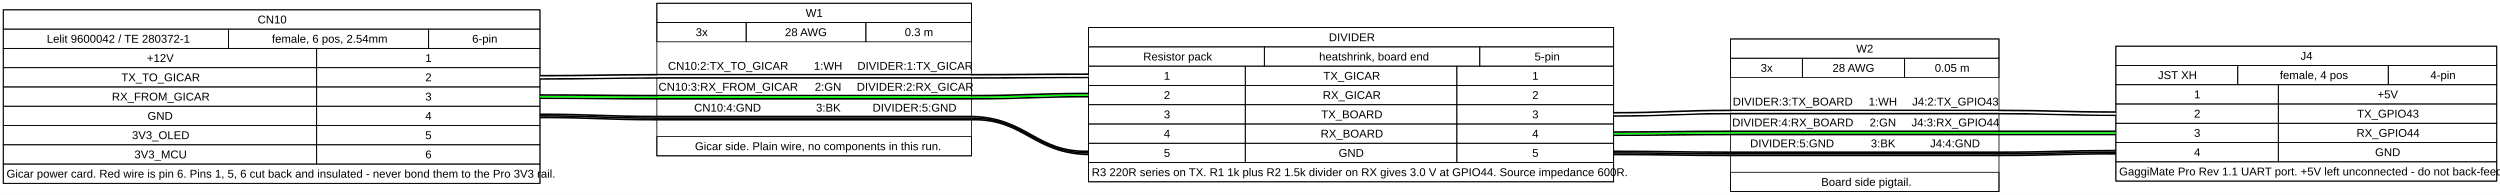
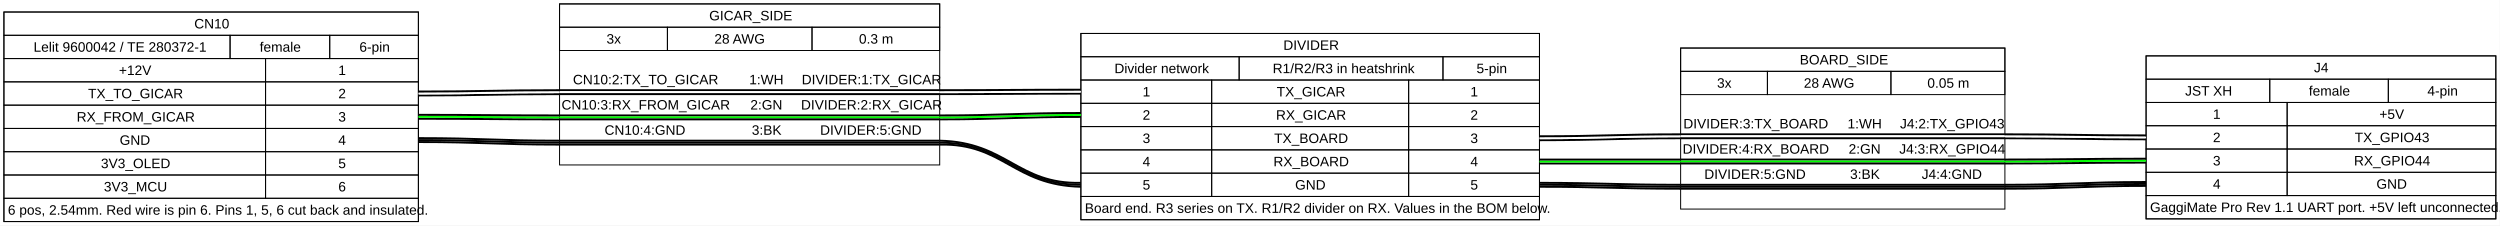
- <svg xmlns="http://www.w3.org/2000/svg" width="3080pt" height="240pt" viewBox="0.00 0.00 3080.00 240.00">
-   <g id="graph0" class="graph" transform="scale(1 1) rotate(0) translate(4 236)">
-     <polygon fill="#ffffff" stroke="none" points="-4,4 -4,-236 3076,-236 3076,4 -4,4" />
+ <svg xmlns="http://www.w3.org/2000/svg" width="2550pt" height="230pt" viewBox="0.00 0.00 2550.00 230.00">
+   <g id="graph0" class="graph" transform="scale(1 1) rotate(0) translate(4 226)">
+     <polygon fill="#ffffff" stroke="none" points="-4,4 -4,-226 2545.75,-226 2545.75,4 -4,4" />
    <g id="node1" class="node">
-       <polygon fill="#ffffff" stroke="black" points="661.25,-223.88 0,-223.88 0,-10.12 661.25,-10.12 661.25,-223.88" />
-       <polygon fill="none" stroke="black" points="0,-200.12 0,-223.88 661.25,-223.88 661.25,-200.12 0,-200.12" />
-       <text xml:space="preserve" text-anchor="start" x="313.38" y="-207.12" font-family="arial" font-size="14.00">CN10</text>
-       <polygon fill="none" stroke="black" points="0,-176.38 0,-200.12 277.42,-200.12 277.42,-176.38 0,-176.38" />
-       <text xml:space="preserve" text-anchor="start" x="53.58" y="-183.38" font-family="arial" font-size="14.00">Lelit 9600042 / TE 280372-1</text>
-       <polygon fill="none" stroke="black" points="277.42,-176.38 277.42,-200.12 524.08,-200.12 524.08,-176.38 277.42,-176.38" />
-       <text xml:space="preserve" text-anchor="start" x="331" y="-183.38" font-family="arial" font-size="14.00">female, 6 pos, 2.54mm</text>
-       <polygon fill="none" stroke="black" points="524.08,-176.38 524.08,-200.12 661.25,-200.12 661.25,-176.38 524.08,-176.38" />
-       <text xml:space="preserve" text-anchor="start" x="577.67" y="-183.38" font-family="arial" font-size="14.00">6-pin</text>
-       <polygon fill="none" stroke="black" points="0,-152.62 0,-176.38 386.12,-176.38 386.12,-152.62 0,-152.62" />
-       <text xml:space="preserve" text-anchor="start" x="176.94" y="-159.62" font-family="arial" font-size="14.00">+12V</text>
-       <polygon fill="none" stroke="black" points="386.12,-152.62 386.12,-176.38 661.25,-176.38 661.25,-152.62 386.12,-152.62" />
-       <text xml:space="preserve" text-anchor="start" x="519.94" y="-159.62" font-family="arial" font-size="14.00">1</text>
-       <polygon fill="none" stroke="black" points="0,-128.88 0,-152.62 386.12,-152.62 386.12,-128.88 0,-128.88" />
-       <text xml:space="preserve" text-anchor="start" x="145.44" y="-135.88" font-family="arial" font-size="14.00">TX_TO_GICAR</text>
-       <polygon fill="none" stroke="black" points="386.12,-128.88 386.12,-152.62 661.25,-152.62 661.25,-128.88 386.12,-128.88" />
-       <text xml:space="preserve" text-anchor="start" x="519.94" y="-135.88" font-family="arial" font-size="14.00">2</text>
-       <polygon fill="none" stroke="black" points="0,-105.12 0,-128.88 386.12,-128.88 386.12,-105.12 0,-105.12" />
-       <text xml:space="preserve" text-anchor="start" x="133.81" y="-112.12" font-family="arial" font-size="14.00">RX_FROM_GICAR</text>
-       <polygon fill="none" stroke="black" points="386.12,-105.12 386.12,-128.88 661.25,-128.88 661.25,-105.12 386.12,-105.12" />
-       <text xml:space="preserve" text-anchor="start" x="519.94" y="-112.12" font-family="arial" font-size="14.00">3</text>
-       <polygon fill="none" stroke="black" points="0,-81.38 0,-105.12 386.12,-105.12 386.12,-81.38 0,-81.38" />
-       <text xml:space="preserve" text-anchor="start" x="177.69" y="-88.38" font-family="arial" font-size="14.00">GND</text>
-       <polygon fill="none" stroke="black" points="386.12,-81.38 386.12,-105.12 661.25,-105.12 661.25,-81.38 386.12,-81.38" />
-       <text xml:space="preserve" text-anchor="start" x="519.94" y="-88.38" font-family="arial" font-size="14.00">4</text>
-       <polygon fill="none" stroke="black" points="0,-57.62 0,-81.38 386.12,-81.38 386.12,-57.62 0,-57.62" />
-       <text xml:space="preserve" text-anchor="start" x="158.56" y="-64.62" font-family="arial" font-size="14.00">3V3_OLED</text>
-       <polygon fill="none" stroke="black" points="386.12,-57.62 386.12,-81.38 661.25,-81.38 661.25,-57.62 386.12,-57.62" />
-       <text xml:space="preserve" text-anchor="start" x="519.94" y="-64.62" font-family="arial" font-size="14.00">5</text>
-       <polygon fill="none" stroke="black" points="0,-33.88 0,-57.62 386.12,-57.62 386.12,-33.88 0,-33.88" />
-       <text xml:space="preserve" text-anchor="start" x="161.56" y="-40.88" font-family="arial" font-size="14.00">3V3_MCU</text>
-       <polygon fill="none" stroke="black" points="386.12,-33.88 386.12,-57.62 661.25,-57.62 661.25,-33.88 386.12,-33.88" />
-       <text xml:space="preserve" text-anchor="start" x="519.94" y="-40.88" font-family="arial" font-size="14.00">6</text>
-       <polygon fill="none" stroke="black" points="0,-10.12 0,-33.88 661.25,-33.88 661.25,-10.12 0,-10.12" />
-       <text xml:space="preserve" text-anchor="start" x="4" y="-17.12" font-family="arial" font-size="14.00">Gicar power card. Red wire is pin 6. Pins 1, 5, 6 cut back and insulated - never bond them to the Pro 3V3 rail.</text>
+       <polygon fill="#ffffff" stroke="black" points="422.75,-213.75 0,-213.75 0,0 422.75,0 422.75,-213.75" />
+       <polygon fill="none" stroke="black" points="0,-190 0,-213.75 422.75,-213.75 422.75,-190 0,-190" />
+       <text xml:space="preserve" text-anchor="start" x="194.12" y="-197" font-family="arial" font-size="14.00">CN10</text>
+       <polygon fill="none" stroke="black" points="0,-166.25 0,-190 230.67,-190 230.67,-166.25 0,-166.25" />
+       <text xml:space="preserve" text-anchor="start" x="30.21" y="-173.25" font-family="arial" font-size="14.00">Lelit 9600042 / TE 280372-1</text>
+       <polygon fill="none" stroke="black" points="230.67,-166.25 230.67,-190 332.33,-190 332.33,-166.25 230.67,-166.25" />
+       <text xml:space="preserve" text-anchor="start" x="260.88" y="-173.25" font-family="arial" font-size="14.00">female</text>
+       <polygon fill="none" stroke="black" points="332.33,-166.25 332.33,-190 422.75,-190 422.75,-166.25 332.33,-166.25" />
+       <text xml:space="preserve" text-anchor="start" x="362.54" y="-173.25" font-family="arial" font-size="14.00">6-pin</text>
+       <polygon fill="none" stroke="black" points="0,-142.5 0,-166.25 266.88,-166.25 266.88,-142.5 0,-142.5" />
+       <text xml:space="preserve" text-anchor="start" x="117.31" y="-149.5" font-family="arial" font-size="14.00">+12V</text>
+       <polygon fill="none" stroke="black" points="266.88,-142.5 266.88,-166.25 422.75,-166.25 422.75,-142.5 266.88,-142.5" />
+       <text xml:space="preserve" text-anchor="start" x="341.06" y="-149.5" font-family="arial" font-size="14.00">1</text>
+       <polygon fill="none" stroke="black" points="0,-118.75 0,-142.5 266.88,-142.5 266.88,-118.75 0,-118.75" />
+       <text xml:space="preserve" text-anchor="start" x="85.81" y="-125.75" font-family="arial" font-size="14.00">TX_TO_GICAR</text>
+       <polygon fill="none" stroke="black" points="266.88,-118.75 266.88,-142.5 422.75,-142.5 422.75,-118.75 266.88,-118.75" />
+       <text xml:space="preserve" text-anchor="start" x="341.06" y="-125.75" font-family="arial" font-size="14.00">2</text>
+       <polygon fill="none" stroke="black" points="0,-95 0,-118.75 266.88,-118.75 266.88,-95 0,-95" />
+       <text xml:space="preserve" text-anchor="start" x="74.19" y="-102" font-family="arial" font-size="14.00">RX_FROM_GICAR</text>
+       <polygon fill="none" stroke="black" points="266.88,-95 266.88,-118.75 422.75,-118.75 422.75,-95 266.88,-95" />
+       <text xml:space="preserve" text-anchor="start" x="341.06" y="-102" font-family="arial" font-size="14.00">3</text>
+       <polygon fill="none" stroke="black" points="0,-71.25 0,-95 266.88,-95 266.88,-71.25 0,-71.25" />
+       <text xml:space="preserve" text-anchor="start" x="118.06" y="-78.25" font-family="arial" font-size="14.00">GND</text>
+       <polygon fill="none" stroke="black" points="266.88,-71.25 266.88,-95 422.75,-95 422.75,-71.25 266.88,-71.25" />
+       <text xml:space="preserve" text-anchor="start" x="341.06" y="-78.25" font-family="arial" font-size="14.00">4</text>
+       <polygon fill="none" stroke="black" points="0,-47.5 0,-71.25 266.88,-71.25 266.88,-47.5 0,-47.5" />
+       <text xml:space="preserve" text-anchor="start" x="98.94" y="-54.5" font-family="arial" font-size="14.00">3V3_OLED</text>
+       <polygon fill="none" stroke="black" points="266.88,-47.5 266.88,-71.25 422.75,-71.25 422.75,-47.5 266.88,-47.5" />
+       <text xml:space="preserve" text-anchor="start" x="341.06" y="-54.5" font-family="arial" font-size="14.00">5</text>
+       <polygon fill="none" stroke="black" points="0,-23.75 0,-47.5 266.88,-47.5 266.88,-23.75 0,-23.75" />
+       <text xml:space="preserve" text-anchor="start" x="101.94" y="-30.75" font-family="arial" font-size="14.00">3V3_MCU</text>
+       <polygon fill="none" stroke="black" points="266.88,-23.75 266.88,-47.5 422.75,-47.5 422.75,-23.75 266.88,-23.75" />
+       <text xml:space="preserve" text-anchor="start" x="341.06" y="-30.75" font-family="arial" font-size="14.00">6</text>
+       <polygon fill="none" stroke="black" points="0,0 0,-23.75 422.75,-23.75 422.75,0 0,0" />
+       <text xml:space="preserve" text-anchor="start" x="4" y="-7" font-family="arial" font-size="14.00">6 pos, 2.54mm. Red wire is pin 6. Pins 1, 5, 6 cut back and insulated.</text>
    </g>
    <g id="node4" class="node">
-       <polygon fill="#ffffff" stroke="black" points="1193,-232 805.25,-232 805.25,-44 1193,-44 1193,-232" />
-       <polygon fill="none" stroke="black" points="805.25,-208.25 805.25,-232 1193,-232 1193,-208.25 805.25,-208.25" />
-       <text xml:space="preserve" text-anchor="start" x="988.62" y="-215.25" font-family="arial" font-size="14.00">W1</text>
-       <polygon fill="none" stroke="black" points="805.25,-184.5 805.25,-208.25 915.25,-208.25 915.25,-184.5 805.25,-184.5" />
-       <text xml:space="preserve" text-anchor="start" x="853.12" y="-191.5" font-family="arial" font-size="14.00">3x</text>
-       <polygon fill="none" stroke="black" points="915.25,-184.5 915.25,-208.25 1062.75,-208.25 1062.75,-184.5 915.25,-184.5" />
-       <text xml:space="preserve" text-anchor="start" x="963.12" y="-191.5" font-family="arial" font-size="14.00">28 AWG</text>
-       <polygon fill="none" stroke="black" points="1062.75,-184.5 1062.75,-208.25 1193,-208.25 1193,-184.5 1062.75,-184.5" />
-       <text xml:space="preserve" text-anchor="start" x="1110.62" y="-191.5" font-family="arial" font-size="14.00">0.3 m</text>
-       <text xml:space="preserve" text-anchor="start" x="889.38" y="-169.75" font-family="arial" font-size="14.00"> </text>
-       <text xml:space="preserve" text-anchor="start" x="818.88" y="-150" font-family="arial" font-size="14.00">CN10:2:TX_TO_GICAR</text>
-       <text xml:space="preserve" text-anchor="start" x="979.25" y="-150" font-family="arial" font-size="14.00">     1:WH    </text>
-       <text xml:space="preserve" text-anchor="start" x="1052.25" y="-150" font-family="arial" font-size="14.00">DIVIDER:1:TX_GICAR</text>
-       <polygon fill="#000000" stroke="none" points="805.25,-143 805.25,-145 1193,-145 1193,-143 805.25,-143" />
-       <polygon fill="#ffffff" stroke="none" points="805.25,-141 805.25,-143 1193,-143 1193,-141 805.25,-141" />
-       <polygon fill="#000000" stroke="none" points="805.25,-139 805.25,-141 1193,-141 1193,-139 805.25,-139" />
-       <text xml:space="preserve" text-anchor="start" x="807.25" y="-124.25" font-family="arial" font-size="14.00">CN10:3:RX_FROM_GICAR</text>
-       <text xml:space="preserve" text-anchor="start" x="980.38" y="-124.25" font-family="arial" font-size="14.00">     2:GN    </text>
-       <text xml:space="preserve" text-anchor="start" x="1051.5" y="-124.25" font-family="arial" font-size="14.00">DIVIDER:2:RX_GICAR</text>
-       <polygon fill="#000000" stroke="none" points="805.25,-117.25 805.25,-119.25 1193,-119.25 1193,-117.25 805.25,-117.25" />
-       <polygon fill="#00ff00" stroke="none" points="805.25,-115.25 805.25,-117.25 1193,-117.25 1193,-115.25 805.25,-115.25" />
-       <polygon fill="#000000" stroke="none" points="805.25,-113.25 805.25,-115.25 1193,-115.25 1193,-113.25 805.25,-113.25" />
-       <text xml:space="preserve" text-anchor="start" x="851.12" y="-98.5" font-family="arial" font-size="14.00">CN10:4:GND</text>
-       <text xml:space="preserve" text-anchor="start" x="981.88" y="-98.5" font-family="arial" font-size="14.00">     3:BK    </text>
-       <text xml:space="preserve" text-anchor="start" x="1071" y="-98.5" font-family="arial" font-size="14.00">DIVIDER:5:GND</text>
-       <polygon fill="#000000" stroke="none" points="805.25,-91.5 805.25,-93.5 1193,-93.5 1193,-91.5 805.25,-91.5" />
-       <polygon fill="#000000" stroke="none" points="805.25,-89.5 805.25,-91.5 1193,-91.5 1193,-89.5 805.25,-89.5" />
-       <polygon fill="#000000" stroke="none" points="805.25,-87.5 805.25,-89.5 1193,-89.5 1193,-87.5 805.25,-87.5" />
-       <text xml:space="preserve" text-anchor="start" x="889.38" y="-72.75" font-family="arial" font-size="14.00"> </text>
-       <polygon fill="none" stroke="black" points="805.25,-44 805.25,-67.75 1193,-67.75 1193,-44 805.25,-44" />
-       <text xml:space="preserve" text-anchor="start" x="852.12" y="-51" font-family="arial" font-size="14.00">Gicar side. Plain wire, no components in this run.</text>
+       <polygon fill="#ffffff" stroke="black" points="954.5,-222 566.75,-222 566.75,-57.75 954.5,-57.75 954.5,-222" />
+       <polygon fill="none" stroke="black" points="566.75,-198.25 566.75,-222 954.5,-222 954.5,-198.25 566.75,-198.25" />
+       <text xml:space="preserve" text-anchor="start" x="719.38" y="-205.25" font-family="arial" font-size="14.00">GICAR_SIDE</text>
+       <polygon fill="none" stroke="black" points="566.75,-174.5 566.75,-198.25 676.75,-198.25 676.75,-174.5 566.75,-174.5" />
+       <text xml:space="preserve" text-anchor="start" x="614.62" y="-181.5" font-family="arial" font-size="14.00">3x</text>
+       <polygon fill="none" stroke="black" points="676.75,-174.5 676.75,-198.25 824.25,-198.25 824.25,-174.5 676.75,-174.5" />
+       <text xml:space="preserve" text-anchor="start" x="724.62" y="-181.5" font-family="arial" font-size="14.00">28 AWG</text>
+       <polygon fill="none" stroke="black" points="824.25,-174.5 824.25,-198.25 954.5,-198.25 954.5,-174.5 824.25,-174.5" />
+       <text xml:space="preserve" text-anchor="start" x="872.12" y="-181.5" font-family="arial" font-size="14.00">0.3 m</text>
+       <text xml:space="preserve" text-anchor="start" x="650.88" y="-159.75" font-family="arial" font-size="14.00"> </text>
+       <text xml:space="preserve" text-anchor="start" x="580.38" y="-140" font-family="arial" font-size="14.00">CN10:2:TX_TO_GICAR</text>
+       <text xml:space="preserve" text-anchor="start" x="740.75" y="-140" font-family="arial" font-size="14.00">     1:WH    </text>
+       <text xml:space="preserve" text-anchor="start" x="813.75" y="-140" font-family="arial" font-size="14.00">DIVIDER:1:TX_GICAR</text>
+       <polygon fill="#000000" stroke="none" points="566.75,-133 566.75,-135 954.5,-135 954.5,-133 566.75,-133" />
+       <polygon fill="#ffffff" stroke="none" points="566.75,-131 566.75,-133 954.5,-133 954.5,-131 566.75,-131" />
+       <polygon fill="#000000" stroke="none" points="566.75,-129 566.75,-131 954.5,-131 954.5,-129 566.75,-129" />
+       <text xml:space="preserve" text-anchor="start" x="568.75" y="-114.25" font-family="arial" font-size="14.00">CN10:3:RX_FROM_GICAR</text>
+       <text xml:space="preserve" text-anchor="start" x="741.88" y="-114.25" font-family="arial" font-size="14.00">     2:GN    </text>
+       <text xml:space="preserve" text-anchor="start" x="813" y="-114.25" font-family="arial" font-size="14.00">DIVIDER:2:RX_GICAR</text>
+       <polygon fill="#000000" stroke="none" points="566.75,-107.25 566.75,-109.25 954.5,-109.25 954.5,-107.25 566.75,-107.25" />
+       <polygon fill="#00ff00" stroke="none" points="566.75,-105.25 566.75,-107.25 954.5,-107.25 954.5,-105.25 566.75,-105.25" />
+       <polygon fill="#000000" stroke="none" points="566.75,-103.25 566.75,-105.25 954.5,-105.25 954.5,-103.25 566.75,-103.25" />
+       <text xml:space="preserve" text-anchor="start" x="612.62" y="-88.5" font-family="arial" font-size="14.00">CN10:4:GND</text>
+       <text xml:space="preserve" text-anchor="start" x="743.38" y="-88.5" font-family="arial" font-size="14.00">     3:BK    </text>
+       <text xml:space="preserve" text-anchor="start" x="832.5" y="-88.5" font-family="arial" font-size="14.00">DIVIDER:5:GND</text>
+       <polygon fill="#000000" stroke="none" points="566.75,-81.5 566.75,-83.5 954.5,-83.5 954.5,-81.5 566.75,-81.5" />
+       <polygon fill="#000000" stroke="none" points="566.75,-79.5 566.75,-81.5 954.5,-81.5 954.5,-79.5 566.75,-79.5" />
+       <polygon fill="#000000" stroke="none" points="566.75,-77.5 566.75,-79.5 954.5,-79.5 954.5,-77.5 566.75,-77.5" />
+       <text xml:space="preserve" text-anchor="start" x="650.88" y="-62.75" font-family="arial" font-size="14.00"> </text>
    </g>
    <g id="edge1" class="edge">
-       <path fill="none" stroke="#000000" stroke-width="2" d="M661.25,-138.75C725.41,-138.76 741.4,-140.01 805.25,-140" />
-       <path fill="none" stroke="#ffffff" stroke-width="2" d="M661.25,-140.75C725.25,-140.75 741.25,-142 805.25,-142" />
-       <path fill="none" stroke="#000000" stroke-width="2" d="M661.25,-142.75C725.1,-142.74 741.09,-143.99 805.25,-144" />
+       <path fill="none" stroke="#000000" stroke-width="2" d="M422.75,-128.63C486.92,-128.63 502.92,-130.01 566.75,-130" />
+       <path fill="none" stroke="#ffffff" stroke-width="2" d="M422.75,-130.62C486.75,-130.62 502.75,-132 566.75,-132" />
+       <path fill="none" stroke="#000000" stroke-width="2" d="M422.75,-132.62C486.58,-132.62 502.58,-133.99 566.75,-134" />
    </g>
    <g id="edge3" class="edge">
-       <path fill="none" stroke="#000000" stroke-width="2" d="M661.25,-115C725.16,-115 741.16,-114.25 805.25,-114.25" />
-       <path fill="none" stroke="#00ff00" stroke-width="2" d="M661.25,-117C725.25,-117 741.25,-116.25 805.25,-116.25" />
-       <path fill="none" stroke="#000000" stroke-width="2" d="M661.25,-119C725.34,-119 741.34,-118.25 805.25,-118.25" />
+       <path fill="none" stroke="#000000" stroke-width="2" d="M422.75,-104.88C486.67,-104.88 502.67,-104.25 566.75,-104.25" />
+       <path fill="none" stroke="#00ff00" stroke-width="2" d="M422.75,-106.87C486.75,-106.87 502.75,-106.25 566.75,-106.25" />
+       <path fill="none" stroke="#000000" stroke-width="2" d="M422.75,-108.87C486.83,-108.87 502.83,-108.25 566.75,-108.25" />
    </g>
    <g id="edge5" class="edge">
-       <path fill="none" stroke="#000000" stroke-width="2" d="M661.25,-91.25C724.92,-91.28 740.9,-88.53 805.25,-88.5" />
-       <path fill="none" stroke="#000000" stroke-width="2" d="M661.25,-93.25C725.26,-93.25 741.24,-90.5 805.25,-90.5" />
-       <path fill="none" stroke="#000000" stroke-width="2" d="M661.25,-95.25C725.6,-95.22 741.58,-92.47 805.25,-92.5" />
+       <path fill="none" stroke="#000000" stroke-width="2" d="M422.75,-81.13C486.44,-81.15 502.42,-78.53 566.75,-78.5" />
+       <path fill="none" stroke="#000000" stroke-width="2" d="M422.75,-83.12C486.76,-83.13 502.74,-80.5 566.75,-80.5" />
+       <path fill="none" stroke="#000000" stroke-width="2" d="M422.75,-85.12C487.08,-85.1 503.06,-82.47 566.75,-82.5" />
    </g>
    <g id="node2" class="node">
-       <polygon fill="#ffffff" stroke="black" points="1984,-202 1337,-202 1337,-12 1984,-12 1984,-202" />
-       <polygon fill="none" stroke="black" points="1337,-178.25 1337,-202 1984,-202 1984,-178.25 1337,-178.25" />
-       <text xml:space="preserve" text-anchor="start" x="1633.12" y="-185.25" font-family="arial" font-size="14.00">DIVIDER</text>
-       <polygon fill="none" stroke="black" points="1337,-154.5 1337,-178.25 1553.67,-178.25 1553.67,-154.5 1337,-154.5" />
-       <text xml:space="preserve" text-anchor="start" x="1404.46" y="-161.5" font-family="arial" font-size="14.00">Resistor pack</text>
-       <polygon fill="none" stroke="black" points="1553.67,-154.5 1553.67,-178.25 1819.08,-178.25 1819.08,-154.5 1553.67,-154.5" />
-       <text xml:space="preserve" text-anchor="start" x="1621.12" y="-161.5" font-family="arial" font-size="14.00">heatshrink, board end</text>
-       <polygon fill="none" stroke="black" points="1819.08,-154.5 1819.08,-178.25 1984,-178.25 1984,-154.5 1819.08,-154.5" />
-       <text xml:space="preserve" text-anchor="start" x="1886.54" y="-161.5" font-family="arial" font-size="14.00">5-pin</text>
-       <polygon fill="none" stroke="black" points="1337,-130.75 1337,-154.5 1530.17,-154.5 1530.17,-130.75 1337,-130.75" />
-       <text xml:space="preserve" text-anchor="start" x="1429.83" y="-137.75" font-family="arial" font-size="14.00">1</text>
-       <polygon fill="none" stroke="black" points="1530.17,-130.75 1530.17,-154.5 1790.83,-154.5 1790.83,-130.75 1530.17,-130.75" />
-       <text xml:space="preserve" text-anchor="start" x="1626.38" y="-137.75" font-family="arial" font-size="14.00">TX_GICAR</text>
-       <polygon fill="none" stroke="black" points="1790.83,-130.75 1790.83,-154.5 1984,-154.5 1984,-130.75 1790.83,-130.75" />
-       <text xml:space="preserve" text-anchor="start" x="1883.67" y="-137.75" font-family="arial" font-size="14.00">1</text>
-       <polygon fill="none" stroke="black" points="1337,-107 1337,-130.75 1530.17,-130.75 1530.17,-107 1337,-107" />
-       <text xml:space="preserve" text-anchor="start" x="1429.83" y="-114" font-family="arial" font-size="14.00">2</text>
-       <polygon fill="none" stroke="black" points="1530.17,-107 1530.17,-130.75 1790.83,-130.75 1790.83,-107 1530.17,-107" />
-       <text xml:space="preserve" text-anchor="start" x="1625.62" y="-114" font-family="arial" font-size="14.00">RX_GICAR</text>
-       <polygon fill="none" stroke="black" points="1790.83,-107 1790.83,-130.75 1984,-130.75 1984,-107 1790.83,-107" />
-       <text xml:space="preserve" text-anchor="start" x="1883.67" y="-114" font-family="arial" font-size="14.00">2</text>
-       <polygon fill="none" stroke="black" points="1337,-83.25 1337,-107 1530.17,-107 1530.17,-83.25 1337,-83.25" />
-       <text xml:space="preserve" text-anchor="start" x="1429.83" y="-90.25" font-family="arial" font-size="14.00">3</text>
-       <polygon fill="none" stroke="black" points="1530.17,-83.25 1530.17,-107 1790.83,-107 1790.83,-83.25 1530.17,-83.25" />
-       <text xml:space="preserve" text-anchor="start" x="1623.75" y="-90.25" font-family="arial" font-size="14.00">TX_BOARD</text>
-       <polygon fill="none" stroke="black" points="1790.83,-83.25 1790.83,-107 1984,-107 1984,-83.25 1790.83,-83.25" />
-       <text xml:space="preserve" text-anchor="start" x="1883.67" y="-90.25" font-family="arial" font-size="14.00">3</text>
-       <polygon fill="none" stroke="black" points="1337,-59.5 1337,-83.25 1530.17,-83.25 1530.17,-59.5 1337,-59.5" />
-       <text xml:space="preserve" text-anchor="start" x="1429.83" y="-66.5" font-family="arial" font-size="14.00">4</text>
-       <polygon fill="none" stroke="black" points="1530.17,-59.5 1530.17,-83.25 1790.83,-83.25 1790.83,-59.5 1530.17,-59.5" />
-       <text xml:space="preserve" text-anchor="start" x="1623" y="-66.5" font-family="arial" font-size="14.00">RX_BOARD</text>
-       <polygon fill="none" stroke="black" points="1790.83,-59.5 1790.83,-83.25 1984,-83.25 1984,-59.5 1790.83,-59.5" />
-       <text xml:space="preserve" text-anchor="start" x="1883.67" y="-66.5" font-family="arial" font-size="14.00">4</text>
-       <polygon fill="none" stroke="black" points="1337,-35.75 1337,-59.5 1530.17,-59.5 1530.17,-35.75 1337,-35.75" />
-       <text xml:space="preserve" text-anchor="start" x="1429.83" y="-42.75" font-family="arial" font-size="14.00">5</text>
-       <polygon fill="none" stroke="black" points="1530.17,-35.75 1530.17,-59.5 1790.83,-59.5 1790.83,-35.75 1530.17,-35.75" />
-       <text xml:space="preserve" text-anchor="start" x="1645.12" y="-42.75" font-family="arial" font-size="14.00">GND</text>
-       <polygon fill="none" stroke="black" points="1790.83,-35.75 1790.83,-59.5 1984,-59.5 1984,-35.75 1790.83,-35.75" />
-       <text xml:space="preserve" text-anchor="start" x="1883.67" y="-42.75" font-family="arial" font-size="14.00">5</text>
-       <polygon fill="none" stroke="black" points="1337,-12 1337,-35.75 1984,-35.75 1984,-12 1337,-12" />
-       <text xml:space="preserve" text-anchor="start" x="1341" y="-19" font-family="arial" font-size="14.00">R3 220R series on TX. R1 1k plus R2 1.5k divider on RX gives 3.0 V at GPIO44. Source impedance 600R.</text>
+       <polygon fill="#ffffff" stroke="black" points="1566.25,-191.88 1098.5,-191.88 1098.5,-1.88 1566.25,-1.88 1566.25,-191.88" />
+       <polygon fill="none" stroke="black" points="1098.5,-168.12 1098.5,-191.88 1566.25,-191.88 1566.25,-168.12 1098.5,-168.12" />
+       <text xml:space="preserve" text-anchor="start" x="1305" y="-175.12" font-family="arial" font-size="14.00">DIVIDER</text>
+       <polygon fill="none" stroke="black" points="1098.5,-144.38 1098.5,-168.12 1259.92,-168.12 1259.92,-144.38 1098.5,-144.38" />
+       <text xml:space="preserve" text-anchor="start" x="1132.71" y="-151.38" font-family="arial" font-size="14.00">Divider network</text>
+       <polygon fill="none" stroke="black" points="1259.92,-144.38 1259.92,-168.12 1467.83,-168.12 1467.83,-144.38 1259.92,-144.38" />
+       <text xml:space="preserve" text-anchor="start" x="1294.12" y="-151.38" font-family="arial" font-size="14.00">R1/R2/R3 in heatshrink</text>
+       <polygon fill="none" stroke="black" points="1467.83,-144.38 1467.83,-168.12 1566.25,-168.12 1566.25,-144.38 1467.83,-144.38" />
+       <text xml:space="preserve" text-anchor="start" x="1502.04" y="-151.38" font-family="arial" font-size="14.00">5-pin</text>
+       <polygon fill="none" stroke="black" points="1098.5,-120.62 1098.5,-144.38 1231.92,-144.38 1231.92,-120.62 1098.5,-120.62" />
+       <text xml:space="preserve" text-anchor="start" x="1161.46" y="-127.62" font-family="arial" font-size="14.00">1</text>
+       <polygon fill="none" stroke="black" points="1231.92,-120.62 1231.92,-144.38 1432.83,-144.38 1432.83,-120.62 1231.92,-120.62" />
+       <text xml:space="preserve" text-anchor="start" x="1298.25" y="-127.62" font-family="arial" font-size="14.00">TX_GICAR</text>
+       <polygon fill="none" stroke="black" points="1432.83,-120.62 1432.83,-144.38 1566.25,-144.38 1566.25,-120.62 1432.83,-120.62" />
+       <text xml:space="preserve" text-anchor="start" x="1495.79" y="-127.62" font-family="arial" font-size="14.00">1</text>
+       <polygon fill="none" stroke="black" points="1098.5,-96.88 1098.5,-120.62 1231.92,-120.62 1231.92,-96.88 1098.5,-96.88" />
+       <text xml:space="preserve" text-anchor="start" x="1161.46" y="-103.88" font-family="arial" font-size="14.00">2</text>
+       <polygon fill="none" stroke="black" points="1231.92,-96.88 1231.92,-120.62 1432.83,-120.62 1432.83,-96.88 1231.92,-96.88" />
+       <text xml:space="preserve" text-anchor="start" x="1297.5" y="-103.88" font-family="arial" font-size="14.00">RX_GICAR</text>
+       <polygon fill="none" stroke="black" points="1432.83,-96.88 1432.83,-120.62 1566.25,-120.62 1566.25,-96.88 1432.83,-96.88" />
+       <text xml:space="preserve" text-anchor="start" x="1495.79" y="-103.88" font-family="arial" font-size="14.00">2</text>
+       <polygon fill="none" stroke="black" points="1098.5,-73.12 1098.5,-96.88 1231.92,-96.88 1231.92,-73.12 1098.5,-73.12" />
+       <text xml:space="preserve" text-anchor="start" x="1161.46" y="-80.12" font-family="arial" font-size="14.00">3</text>
+       <polygon fill="none" stroke="black" points="1231.92,-73.12 1231.92,-96.88 1432.83,-96.88 1432.83,-73.12 1231.92,-73.12" />
+       <text xml:space="preserve" text-anchor="start" x="1295.62" y="-80.12" font-family="arial" font-size="14.00">TX_BOARD</text>
+       <polygon fill="none" stroke="black" points="1432.83,-73.12 1432.83,-96.88 1566.25,-96.88 1566.25,-73.12 1432.83,-73.12" />
+       <text xml:space="preserve" text-anchor="start" x="1495.79" y="-80.12" font-family="arial" font-size="14.00">3</text>
+       <polygon fill="none" stroke="black" points="1098.5,-49.38 1098.5,-73.12 1231.92,-73.12 1231.92,-49.38 1098.5,-49.38" />
+       <text xml:space="preserve" text-anchor="start" x="1161.46" y="-56.38" font-family="arial" font-size="14.00">4</text>
+       <polygon fill="none" stroke="black" points="1231.92,-49.38 1231.92,-73.12 1432.83,-73.12 1432.83,-49.38 1231.92,-49.38" />
+       <text xml:space="preserve" text-anchor="start" x="1294.88" y="-56.38" font-family="arial" font-size="14.00">RX_BOARD</text>
+       <polygon fill="none" stroke="black" points="1432.83,-49.38 1432.83,-73.12 1566.25,-73.12 1566.25,-49.38 1432.83,-49.38" />
+       <text xml:space="preserve" text-anchor="start" x="1495.79" y="-56.38" font-family="arial" font-size="14.00">4</text>
+       <polygon fill="none" stroke="black" points="1098.5,-25.62 1098.5,-49.38 1231.92,-49.38 1231.92,-25.62 1098.5,-25.62" />
+       <text xml:space="preserve" text-anchor="start" x="1161.46" y="-32.62" font-family="arial" font-size="14.00">5</text>
+       <polygon fill="none" stroke="black" points="1231.92,-25.62 1231.92,-49.38 1432.83,-49.38 1432.83,-25.62 1231.92,-25.62" />
+       <text xml:space="preserve" text-anchor="start" x="1317" y="-32.62" font-family="arial" font-size="14.00">GND</text>
+       <polygon fill="none" stroke="black" points="1432.83,-25.62 1432.83,-49.38 1566.25,-49.38 1566.25,-25.62 1432.83,-25.62" />
+       <text xml:space="preserve" text-anchor="start" x="1495.79" y="-32.62" font-family="arial" font-size="14.00">5</text>
+       <polygon fill="none" stroke="black" points="1098.5,-1.88 1098.5,-25.62 1566.25,-25.62 1566.25,-1.88 1098.5,-1.88" />
+       <text xml:space="preserve" text-anchor="start" x="1102.5" y="-8.88" font-family="arial" font-size="14.00">Board end. R3 series on TX. R1/R2 divider on RX. Values in the BOM below.</text>
    </g>
    <g id="node5" class="node">
-       <polygon fill="#ffffff" stroke="black" points="2458.75,-188 2128,-188 2128,0 2458.75,0 2458.75,-188" />
-       <polygon fill="none" stroke="black" points="2128,-164.25 2128,-188 2458.75,-188 2458.75,-164.25 2128,-164.25" />
-       <text xml:space="preserve" text-anchor="start" x="2282.88" y="-171.25" font-family="arial" font-size="14.00">W2</text>
-       <polygon fill="none" stroke="black" points="2128,-140.5 2128,-164.25 2216.5,-164.25 2216.5,-140.5 2128,-140.5" />
-       <text xml:space="preserve" text-anchor="start" x="2165.12" y="-147.5" font-family="arial" font-size="14.00">3x</text>
-       <polygon fill="none" stroke="black" points="2216.5,-140.5 2216.5,-164.25 2342.5,-164.25 2342.5,-140.5 2216.5,-140.5" />
-       <text xml:space="preserve" text-anchor="start" x="2253.62" y="-147.5" font-family="arial" font-size="14.00">28 AWG</text>
-       <polygon fill="none" stroke="black" points="2342.5,-140.5 2342.5,-164.25 2458.75,-164.25 2458.75,-140.5 2342.5,-140.5" />
-       <text xml:space="preserve" text-anchor="start" x="2379.62" y="-147.5" font-family="arial" font-size="14.00">0.05 m</text>
-       <text xml:space="preserve" text-anchor="start" x="2200.5" y="-125.75" font-family="arial" font-size="14.00"> </text>
-       <text xml:space="preserve" text-anchor="start" x="2130.75" y="-106" font-family="arial" font-size="14.00">DIVIDER:3:TX_BOARD</text>
-       <text xml:space="preserve" text-anchor="start" x="2278.75" y="-106" font-family="arial" font-size="14.00">     1:WH    </text>
-       <text xml:space="preserve" text-anchor="start" x="2351.75" y="-106" font-family="arial" font-size="14.00">J4:2:TX_GPIO43</text>
-       <polygon fill="#000000" stroke="none" points="2128,-99 2128,-101 2458.75,-101 2458.75,-99 2128,-99" />
-       <polygon fill="#ffffff" stroke="none" points="2128,-97 2128,-99 2458.75,-99 2458.75,-97 2128,-97" />
-       <polygon fill="#000000" stroke="none" points="2128,-95 2128,-97 2458.75,-97 2458.75,-95 2128,-95" />
-       <text xml:space="preserve" text-anchor="start" x="2130" y="-80.25" font-family="arial" font-size="14.00">DIVIDER:4:RX_BOARD</text>
-       <text xml:space="preserve" text-anchor="start" x="2279.88" y="-80.25" font-family="arial" font-size="14.00">     2:GN    </text>
-       <text xml:space="preserve" text-anchor="start" x="2351" y="-80.25" font-family="arial" font-size="14.00">J4:3:RX_GPIO44</text>
-       <polygon fill="#000000" stroke="none" points="2128,-73.25 2128,-75.25 2458.75,-75.25 2458.75,-73.25 2128,-73.25" />
-       <polygon fill="#00ff00" stroke="none" points="2128,-71.25 2128,-73.25 2458.75,-73.25 2458.75,-71.25 2128,-71.25" />
-       <polygon fill="#000000" stroke="none" points="2128,-69.25 2128,-71.25 2458.75,-71.25 2458.75,-69.25 2128,-69.25" />
-       <text xml:space="preserve" text-anchor="start" x="2152.12" y="-54.5" font-family="arial" font-size="14.00">DIVIDER:5:GND</text>
-       <text xml:space="preserve" text-anchor="start" x="2281.38" y="-54.5" font-family="arial" font-size="14.00">     3:BK    </text>
-       <text xml:space="preserve" text-anchor="start" x="2373.88" y="-54.5" font-family="arial" font-size="14.00">J4:4:GND</text>
-       <polygon fill="#000000" stroke="none" points="2128,-47.5 2128,-49.5 2458.75,-49.5 2458.75,-47.5 2128,-47.5" />
-       <polygon fill="#000000" stroke="none" points="2128,-45.5 2128,-47.5 2458.75,-47.5 2458.75,-45.5 2128,-45.5" />
-       <polygon fill="#000000" stroke="none" points="2128,-43.5 2128,-45.5 2458.75,-45.5 2458.75,-43.5 2128,-43.5" />
-       <text xml:space="preserve" text-anchor="start" x="2200.5" y="-28.75" font-family="arial" font-size="14.00"> </text>
-       <polygon fill="none" stroke="black" points="2128,0 2128,-23.75 2458.75,-23.75 2458.75,0 2128,0" />
-       <text xml:space="preserve" text-anchor="start" x="2239.75" y="-7" font-family="arial" font-size="14.00">Board side pigtail.</text>
+       <polygon fill="#ffffff" stroke="black" points="2041,-177 1710.25,-177 1710.25,-12.75 2041,-12.75 2041,-177" />
+       <polygon fill="none" stroke="black" points="1710.25,-153.25 1710.25,-177 2041,-177 2041,-153.25 1710.25,-153.25" />
+       <text xml:space="preserve" text-anchor="start" x="1831.75" y="-160.25" font-family="arial" font-size="14.00">BOARD_SIDE</text>
+       <polygon fill="none" stroke="black" points="1710.25,-129.5 1710.25,-153.25 1798.75,-153.25 1798.75,-129.5 1710.25,-129.5" />
+       <text xml:space="preserve" text-anchor="start" x="1747.38" y="-136.5" font-family="arial" font-size="14.00">3x</text>
+       <polygon fill="none" stroke="black" points="1798.75,-129.5 1798.75,-153.25 1924.75,-153.25 1924.75,-129.5 1798.75,-129.5" />
+       <text xml:space="preserve" text-anchor="start" x="1835.88" y="-136.5" font-family="arial" font-size="14.00">28 AWG</text>
+       <polygon fill="none" stroke="black" points="1924.75,-129.5 1924.75,-153.25 2041,-153.25 2041,-129.5 1924.75,-129.5" />
+       <text xml:space="preserve" text-anchor="start" x="1961.88" y="-136.5" font-family="arial" font-size="14.00">0.05 m</text>
+       <text xml:space="preserve" text-anchor="start" x="1782.75" y="-114.75" font-family="arial" font-size="14.00"> </text>
+       <text xml:space="preserve" text-anchor="start" x="1713" y="-95" font-family="arial" font-size="14.00">DIVIDER:3:TX_BOARD</text>
+       <text xml:space="preserve" text-anchor="start" x="1861" y="-95" font-family="arial" font-size="14.00">     1:WH    </text>
+       <text xml:space="preserve" text-anchor="start" x="1934" y="-95" font-family="arial" font-size="14.00">J4:2:TX_GPIO43</text>
+       <polygon fill="#000000" stroke="none" points="1710.25,-88 1710.25,-90 2041,-90 2041,-88 1710.25,-88" />
+       <polygon fill="#ffffff" stroke="none" points="1710.25,-86 1710.25,-88 2041,-88 2041,-86 1710.25,-86" />
+       <polygon fill="#000000" stroke="none" points="1710.25,-84 1710.25,-86 2041,-86 2041,-84 1710.25,-84" />
+       <text xml:space="preserve" text-anchor="start" x="1712.25" y="-69.25" font-family="arial" font-size="14.00">DIVIDER:4:RX_BOARD</text>
+       <text xml:space="preserve" text-anchor="start" x="1862.12" y="-69.25" font-family="arial" font-size="14.00">     2:GN    </text>
+       <text xml:space="preserve" text-anchor="start" x="1933.25" y="-69.25" font-family="arial" font-size="14.00">J4:3:RX_GPIO44</text>
+       <polygon fill="#000000" stroke="none" points="1710.25,-62.25 1710.25,-64.25 2041,-64.25 2041,-62.25 1710.25,-62.25" />
+       <polygon fill="#00ff00" stroke="none" points="1710.25,-60.25 1710.25,-62.25 2041,-62.25 2041,-60.25 1710.25,-60.25" />
+       <polygon fill="#000000" stroke="none" points="1710.25,-58.25 1710.25,-60.25 2041,-60.25 2041,-58.25 1710.25,-58.25" />
+       <text xml:space="preserve" text-anchor="start" x="1734.38" y="-43.5" font-family="arial" font-size="14.00">DIVIDER:5:GND</text>
+       <text xml:space="preserve" text-anchor="start" x="1863.62" y="-43.5" font-family="arial" font-size="14.00">     3:BK    </text>
+       <text xml:space="preserve" text-anchor="start" x="1956.12" y="-43.5" font-family="arial" font-size="14.00">J4:4:GND</text>
+       <polygon fill="#000000" stroke="none" points="1710.25,-36.5 1710.25,-38.5 2041,-38.5 2041,-36.5 1710.25,-36.5" />
+       <polygon fill="#000000" stroke="none" points="1710.25,-34.5 1710.25,-36.5 2041,-36.5 2041,-34.5 1710.25,-34.5" />
+       <polygon fill="#000000" stroke="none" points="1710.25,-32.5 1710.25,-34.5 2041,-34.5 2041,-32.5 1710.25,-32.5" />
+       <text xml:space="preserve" text-anchor="start" x="1782.75" y="-17.75" font-family="arial" font-size="14.00"> </text>
    </g>
    <g id="edge7" class="edge">
-       <path fill="none" stroke="#000000" stroke-width="2" d="M1984,-93.13C2048.37,-93.16 2064.34,-96.03 2128,-96" />
-       <path fill="none" stroke="#ffffff" stroke-width="2" d="M1984,-95.13C2048.01,-95.12 2063.99,-98 2128,-98" />
-       <path fill="none" stroke="#000000" stroke-width="2" d="M1984,-97.12C2047.66,-97.09 2063.63,-99.97 2128,-100" />
+       <path fill="none" stroke="#000000" stroke-width="2" d="M1566.25,-83C1630.5,-83.02 1646.49,-85.02 1710.25,-85" />
+       <path fill="none" stroke="#ffffff" stroke-width="2" d="M1566.25,-85C1630.26,-85 1646.24,-87 1710.25,-87" />
+       <path fill="none" stroke="#000000" stroke-width="2" d="M1566.25,-87C1630.01,-86.98 1646,-88.98 1710.25,-89" />
    </g>
    <g id="edge9" class="edge">
-       <path fill="none" stroke="#000000" stroke-width="2" d="M1984,-69.38C2048.11,-69.38 2064.11,-70.25 2128,-70.25" />
-       <path fill="none" stroke="#00ff00" stroke-width="2" d="M1984,-71.38C2048,-71.37 2064,-72.25 2128,-72.25" />
-       <path fill="none" stroke="#000000" stroke-width="2" d="M1984,-73.37C2047.89,-73.37 2063.89,-74.25 2128,-74.25" />
+       <path fill="none" stroke="#000000" stroke-width="2" d="M1566.25,-59.25C1630.25,-59.25 1646.25,-59.25 1710.25,-59.25" />
+       <path fill="none" stroke="#00ff00" stroke-width="2" d="M1566.25,-61.25C1630.25,-61.25 1646.25,-61.25 1710.25,-61.25" />
+       <path fill="none" stroke="#000000" stroke-width="2" d="M1566.25,-63.25C1630.25,-63.25 1646.25,-63.25 1710.25,-63.25" />
    </g>
    <g id="edge11" class="edge">
-       <path fill="none" stroke="#000000" stroke-width="2" d="M1984,-45.63C2047.86,-45.63 2063.86,-44.5 2128,-44.5" />
-       <path fill="none" stroke="#000000" stroke-width="2" d="M1984,-47.62C2048,-47.63 2064,-46.5 2128,-46.5" />
-       <path fill="none" stroke="#000000" stroke-width="2" d="M1984,-49.62C2048.14,-49.62 2064.14,-48.5 2128,-48.5" />
+       <path fill="none" stroke="#000000" stroke-width="2" d="M1566.25,-35.5C1630.01,-35.52 1646,-33.52 1710.25,-33.5" />
+       <path fill="none" stroke="#000000" stroke-width="2" d="M1566.25,-37.5C1630.26,-37.5 1646.24,-35.5 1710.25,-35.5" />
+       <path fill="none" stroke="#000000" stroke-width="2" d="M1566.25,-39.5C1630.5,-39.48 1646.49,-37.48 1710.25,-37.5" />
    </g>
    <g id="node3" class="node">
-       <polygon fill="#ffffff" stroke="black" points="3072,-179.12 2602.75,-179.12 2602.75,-12.88 3072,-12.88 3072,-179.12" />
-       <polygon fill="none" stroke="black" points="2602.75,-155.38 2602.75,-179.12 3072,-179.12 3072,-155.38 2602.75,-155.38" />
-       <text xml:space="preserve" text-anchor="start" x="2830.25" y="-162.38" font-family="arial" font-size="14.00">J4</text>
-       <polygon fill="none" stroke="black" points="2602.75,-131.62 2602.75,-155.38 2752.92,-155.38 2752.92,-131.62 2602.75,-131.62" />
-       <text xml:space="preserve" text-anchor="start" x="2654.58" y="-138.62" font-family="arial" font-size="14.00">JST XH</text>
-       <polygon fill="none" stroke="black" points="2752.92,-131.62 2752.92,-155.38 2938.33,-155.38 2938.33,-131.62 2752.92,-131.62" />
-       <text xml:space="preserve" text-anchor="start" x="2804.75" y="-138.62" font-family="arial" font-size="14.00">female, 4 pos</text>
-       <polygon fill="none" stroke="black" points="2938.33,-131.62 2938.33,-155.38 3072,-155.38 3072,-131.62 2938.33,-131.62" />
-       <text xml:space="preserve" text-anchor="start" x="2990.17" y="-138.62" font-family="arial" font-size="14.00">4-pin</text>
-       <polygon fill="none" stroke="black" points="2602.75,-107.88 2602.75,-131.62 2802.88,-131.62 2802.88,-107.88 2602.75,-107.88" />
-       <text xml:space="preserve" text-anchor="start" x="2699.06" y="-114.88" font-family="arial" font-size="14.00">1</text>
-       <polygon fill="none" stroke="black" points="2802.88,-107.88 2802.88,-131.62 3072,-131.62 3072,-107.88 2802.88,-107.88" />
-       <text xml:space="preserve" text-anchor="start" x="2925.06" y="-114.88" font-family="arial" font-size="14.00">+5V</text>
-       <polygon fill="none" stroke="black" points="2602.75,-84.12 2602.75,-107.88 2802.88,-107.88 2802.88,-84.12 2602.75,-84.12" />
-       <text xml:space="preserve" text-anchor="start" x="2699.06" y="-91.12" font-family="arial" font-size="14.00">2</text>
-       <polygon fill="none" stroke="black" points="2802.88,-84.12 2802.88,-107.88 3072,-107.88 3072,-84.12 2802.88,-84.12" />
-       <text xml:space="preserve" text-anchor="start" x="2899.94" y="-91.12" font-family="arial" font-size="14.00">TX_GPIO43</text>
-       <polygon fill="none" stroke="black" points="2602.75,-60.38 2602.75,-84.12 2802.88,-84.12 2802.88,-60.38 2602.75,-60.38" />
-       <text xml:space="preserve" text-anchor="start" x="2699.06" y="-67.38" font-family="arial" font-size="14.00">3</text>
-       <polygon fill="none" stroke="black" points="2802.88,-60.38 2802.88,-84.12 3072,-84.12 3072,-60.38 2802.88,-60.38" />
-       <text xml:space="preserve" text-anchor="start" x="2899.19" y="-67.38" font-family="arial" font-size="14.00">RX_GPIO44</text>
-       <polygon fill="none" stroke="black" points="2602.75,-36.62 2602.75,-60.38 2802.88,-60.38 2802.88,-36.62 2602.75,-36.62" />
-       <text xml:space="preserve" text-anchor="start" x="2699.06" y="-43.62" font-family="arial" font-size="14.00">4</text>
-       <polygon fill="none" stroke="black" points="2802.88,-36.62 2802.88,-60.38 3072,-60.38 3072,-36.62 2802.88,-36.62" />
-       <text xml:space="preserve" text-anchor="start" x="2922.06" y="-43.62" font-family="arial" font-size="14.00">GND</text>
-       <polygon fill="none" stroke="black" points="2602.75,-12.88 2602.75,-36.62 3072,-36.62 3072,-12.88 2602.75,-12.88" />
-       <text xml:space="preserve" text-anchor="start" x="2606.75" y="-19.88" font-family="arial" font-size="14.00">GaggiMate Pro Rev 1.1 UART port. +5V left unconnected - do not back-feed.</text>
+       <polygon fill="#ffffff" stroke="black" points="2541.75,-169 2185,-169 2185,-2.75 2541.75,-2.75 2541.75,-169" />
+       <polygon fill="none" stroke="black" points="2185,-145.25 2185,-169 2541.75,-169 2541.75,-145.25 2185,-145.25" />
+       <text xml:space="preserve" text-anchor="start" x="2356.25" y="-152.25" font-family="arial" font-size="14.00">J4</text>
+       <polygon fill="none" stroke="black" points="2185,-121.5 2185,-145.25 2311.17,-145.25 2311.17,-121.5 2185,-121.5" />
+       <text xml:space="preserve" text-anchor="start" x="2224.83" y="-128.5" font-family="arial" font-size="14.00">JST XH</text>
+       <polygon fill="none" stroke="black" points="2311.17,-121.5 2311.17,-145.25 2432.08,-145.25 2432.08,-121.5 2311.17,-121.5" />
+       <text xml:space="preserve" text-anchor="start" x="2351" y="-128.5" font-family="arial" font-size="14.00">female</text>
+       <polygon fill="none" stroke="black" points="2432.08,-121.5 2432.08,-145.25 2541.75,-145.25 2541.75,-121.5 2432.08,-121.5" />
+       <text xml:space="preserve" text-anchor="start" x="2471.92" y="-128.5" font-family="arial" font-size="14.00">4-pin</text>
+       <polygon fill="none" stroke="black" points="2185,-97.75 2185,-121.5 2328.88,-121.5 2328.88,-97.75 2185,-97.75" />
+       <text xml:space="preserve" text-anchor="start" x="2253.19" y="-104.75" font-family="arial" font-size="14.00">1</text>
+       <polygon fill="none" stroke="black" points="2328.88,-97.75 2328.88,-121.5 2541.75,-121.5 2541.75,-97.75 2328.88,-97.75" />
+       <text xml:space="preserve" text-anchor="start" x="2422.94" y="-104.75" font-family="arial" font-size="14.00">+5V</text>
+       <polygon fill="none" stroke="black" points="2185,-74 2185,-97.75 2328.88,-97.75 2328.88,-74 2185,-74" />
+       <text xml:space="preserve" text-anchor="start" x="2253.19" y="-81" font-family="arial" font-size="14.00">2</text>
+       <polygon fill="none" stroke="black" points="2328.88,-74 2328.88,-97.75 2541.75,-97.75 2541.75,-74 2328.88,-74" />
+       <text xml:space="preserve" text-anchor="start" x="2397.81" y="-81" font-family="arial" font-size="14.00">TX_GPIO43</text>
+       <polygon fill="none" stroke="black" points="2185,-50.25 2185,-74 2328.88,-74 2328.88,-50.25 2185,-50.25" />
+       <text xml:space="preserve" text-anchor="start" x="2253.19" y="-57.25" font-family="arial" font-size="14.00">3</text>
+       <polygon fill="none" stroke="black" points="2328.88,-50.25 2328.88,-74 2541.75,-74 2541.75,-50.25 2328.88,-50.25" />
+       <text xml:space="preserve" text-anchor="start" x="2397.06" y="-57.25" font-family="arial" font-size="14.00">RX_GPIO44</text>
+       <polygon fill="none" stroke="black" points="2185,-26.5 2185,-50.25 2328.88,-50.25 2328.88,-26.5 2185,-26.5" />
+       <text xml:space="preserve" text-anchor="start" x="2253.19" y="-33.5" font-family="arial" font-size="14.00">4</text>
+       <polygon fill="none" stroke="black" points="2328.88,-26.5 2328.88,-50.25 2541.75,-50.25 2541.75,-26.5 2328.88,-26.5" />
+       <text xml:space="preserve" text-anchor="start" x="2419.94" y="-33.5" font-family="arial" font-size="14.00">GND</text>
+       <polygon fill="none" stroke="black" points="2185,-2.75 2185,-26.5 2541.75,-26.5 2541.75,-2.75 2185,-2.75" />
+       <text xml:space="preserve" text-anchor="start" x="2189" y="-9.75" font-family="arial" font-size="14.00">GaggiMate Pro Rev 1.1 UART port. +5V left unconnected.</text>
    </g>
    <g id="edge2" class="edge">
-       <path fill="none" stroke="#000000" stroke-width="2" d="M1193,-140C1257.08,-140 1273.08,-140.63 1337,-140.63" />
-       <path fill="none" stroke="#ffffff" stroke-width="2" d="M1193,-142C1257,-142 1273,-142.62 1337,-142.63" />
-       <path fill="none" stroke="#000000" stroke-width="2" d="M1193,-144C1256.92,-144 1272.92,-144.62 1337,-144.62" />
+       <path fill="none" stroke="#000000" stroke-width="2" d="M954.5,-130C1018.56,-130 1034.56,-130.5 1098.5,-130.5" />
+       <path fill="none" stroke="#ffffff" stroke-width="2" d="M954.5,-132C1018.5,-132 1034.5,-132.5 1098.5,-132.5" />
+       <path fill="none" stroke="#000000" stroke-width="2" d="M954.5,-134C1018.44,-134 1034.44,-134.5 1098.5,-134.5" />
    </g>
    <g id="edge4" class="edge">
-       <path fill="none" stroke="#000000" stroke-width="2" d="M1193,-114.25C1257.33,-114.28 1273.31,-116.9 1337,-116.88" />
-       <path fill="none" stroke="#00ff00" stroke-width="2" d="M1193,-116.25C1257.01,-116.25 1272.99,-118.88 1337,-118.88" />
-       <path fill="none" stroke="#000000" stroke-width="2" d="M1193,-118.25C1256.69,-118.22 1272.67,-120.85 1337,-120.87" />
+       <path fill="none" stroke="#000000" stroke-width="2" d="M954.5,-104.25C1018.82,-104.27 1034.8,-106.77 1098.5,-106.75" />
+       <path fill="none" stroke="#00ff00" stroke-width="2" d="M954.5,-106.25C1018.51,-106.25 1034.49,-108.75 1098.5,-108.75" />
+       <path fill="none" stroke="#000000" stroke-width="2" d="M954.5,-108.25C1018.2,-108.23 1034.18,-110.73 1098.5,-110.75" />
    </g>
    <g id="edge6" class="edge">
-       <path fill="none" stroke="#000000" stroke-width="2" d="M1193,-88.5C1257.83,-90.03 1268.28,-47.15 1337,-45.63" />
-       <path fill="none" stroke="#000000" stroke-width="2" d="M1193,-90.5C1259.78,-90.5 1270.22,-47.63 1337,-47.62" />
-       <path fill="none" stroke="#000000" stroke-width="2" d="M1193,-92.5C1261.72,-90.97 1272.17,-48.1 1337,-49.62" />
+       <path fill="none" stroke="#000000" stroke-width="2" d="M954.5,-78.5C1019.35,-80.03 1029.76,-37.03 1098.5,-35.5" />
+       <path fill="none" stroke="#000000" stroke-width="2" d="M954.5,-80.5C1021.29,-80.5 1031.71,-37.5 1098.5,-37.5" />
+       <path fill="none" stroke="#000000" stroke-width="2" d="M954.5,-82.5C1023.24,-80.97 1033.65,-37.97 1098.5,-39.5" />
    </g>
    <g id="edge8" class="edge">
-       <path fill="none" stroke="#000000" stroke-width="2" d="M2458.75,-96C2522.51,-96.02 2538.5,-94.02 2602.75,-94" />
-       <path fill="none" stroke="#ffffff" stroke-width="2" d="M2458.75,-98C2522.76,-98 2538.74,-96 2602.75,-96" />
-       <path fill="none" stroke="#000000" stroke-width="2" d="M2458.75,-100C2523,-99.98 2538.99,-97.98 2602.75,-98" />
+       <path fill="none" stroke="#000000" stroke-width="2" d="M2041,-85C2104.86,-85 2120.86,-83.88 2185,-83.88" />
+       <path fill="none" stroke="#ffffff" stroke-width="2" d="M2041,-87C2105,-87 2121,-85.88 2185,-85.88" />
+       <path fill="none" stroke="#000000" stroke-width="2" d="M2041,-89C2105.14,-89 2121.14,-87.87 2185,-87.87" />
    </g>
    <g id="edge10" class="edge">
-       <path fill="none" stroke="#000000" stroke-width="2" d="M2458.75,-70.25C2522.75,-70.25 2538.75,-70.25 2602.75,-70.25" />
-       <path fill="none" stroke="#00ff00" stroke-width="2" d="M2458.75,-72.25C2522.75,-72.25 2538.75,-72.25 2602.75,-72.25" />
-       <path fill="none" stroke="#000000" stroke-width="2" d="M2458.75,-74.25C2522.75,-74.25 2538.75,-74.25 2602.75,-74.25" />
+       <path fill="none" stroke="#000000" stroke-width="2" d="M2041,-59.25C2105.11,-59.25 2121.11,-60.13 2185,-60.13" />
+       <path fill="none" stroke="#00ff00" stroke-width="2" d="M2041,-61.25C2105,-61.25 2121,-62.13 2185,-62.12" />
+       <path fill="none" stroke="#000000" stroke-width="2" d="M2041,-63.25C2104.89,-63.25 2120.89,-64.12 2185,-64.12" />
    </g>
    <g id="edge12" class="edge">
-       <path fill="none" stroke="#000000" stroke-width="2" d="M2458.75,-44.5C2523,-44.52 2538.99,-46.52 2602.75,-46.5" />
-       <path fill="none" stroke="#000000" stroke-width="2" d="M2458.75,-46.5C2522.76,-46.5 2538.74,-48.5 2602.75,-48.5" />
-       <path fill="none" stroke="#000000" stroke-width="2" d="M2458.75,-48.5C2522.51,-48.48 2538.5,-50.48 2602.75,-50.5" />
+       <path fill="none" stroke="#000000" stroke-width="2" d="M2041,-33.5C2105.37,-33.53 2121.34,-36.41 2185,-36.38" />
+       <path fill="none" stroke="#000000" stroke-width="2" d="M2041,-35.5C2105.01,-35.5 2120.99,-38.38 2185,-38.37" />
+       <path fill="none" stroke="#000000" stroke-width="2" d="M2041,-37.5C2104.66,-37.47 2120.63,-40.34 2185,-40.37" />
    </g>
  </g>
</svg>
